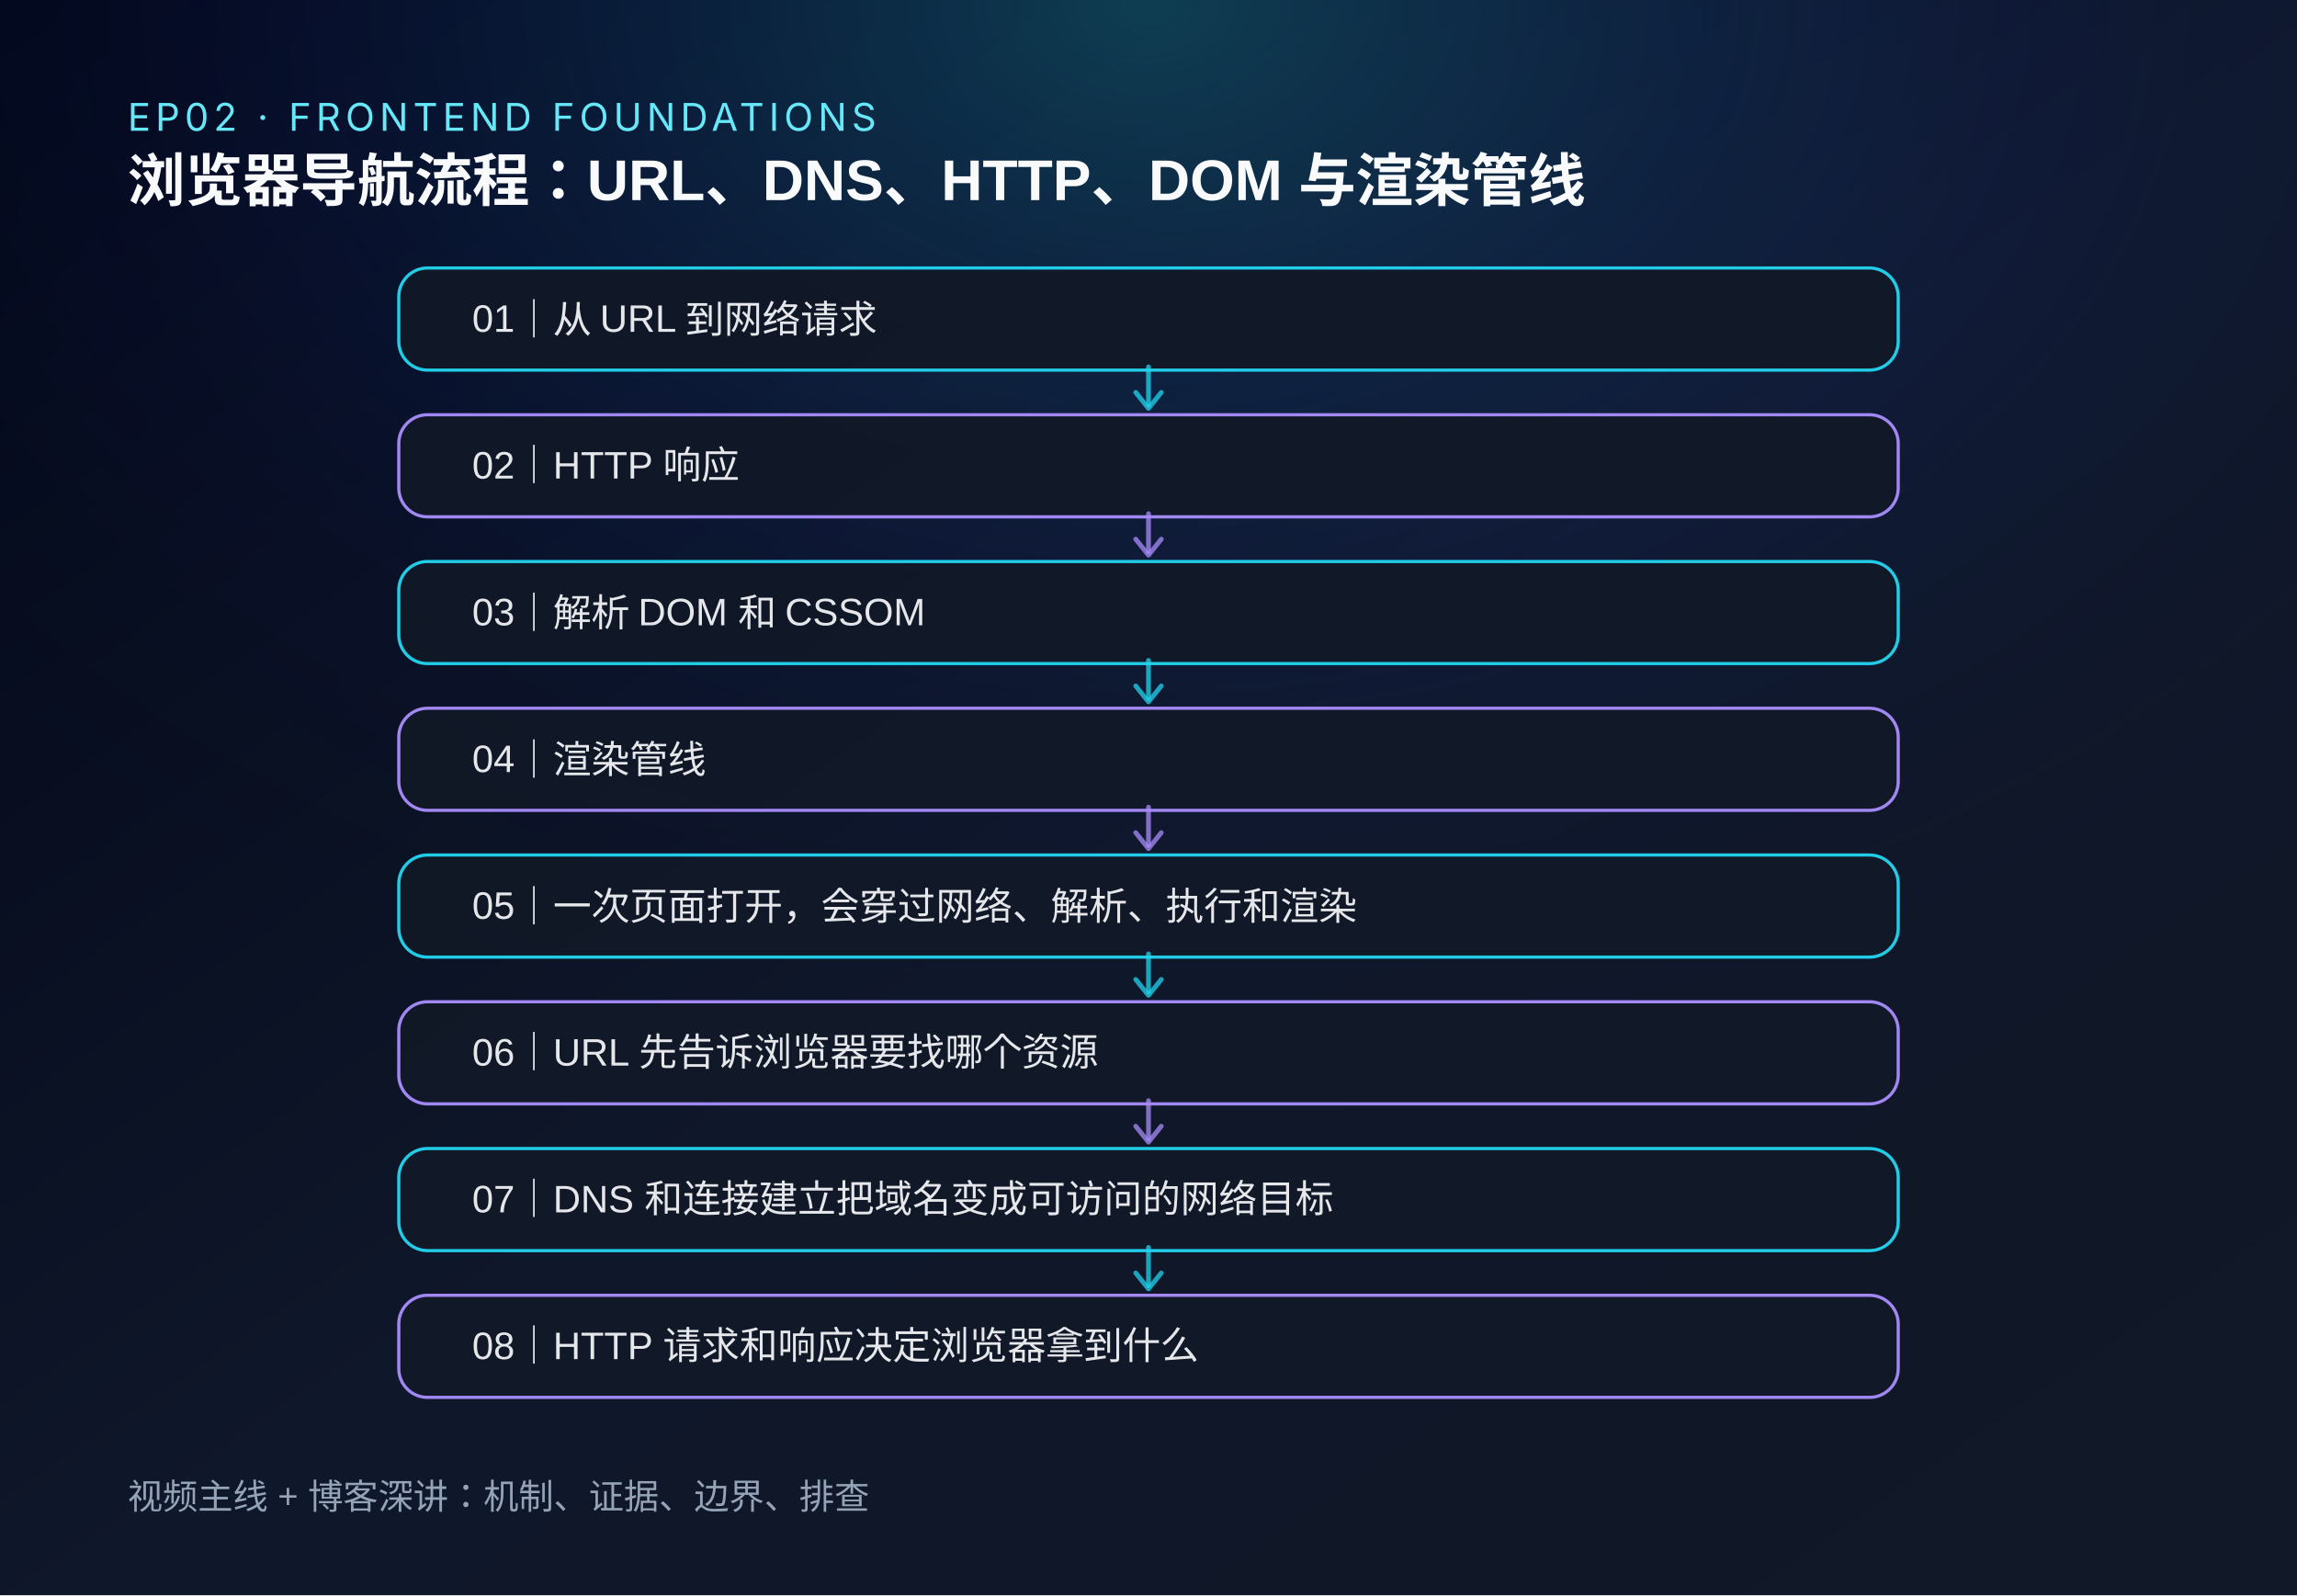
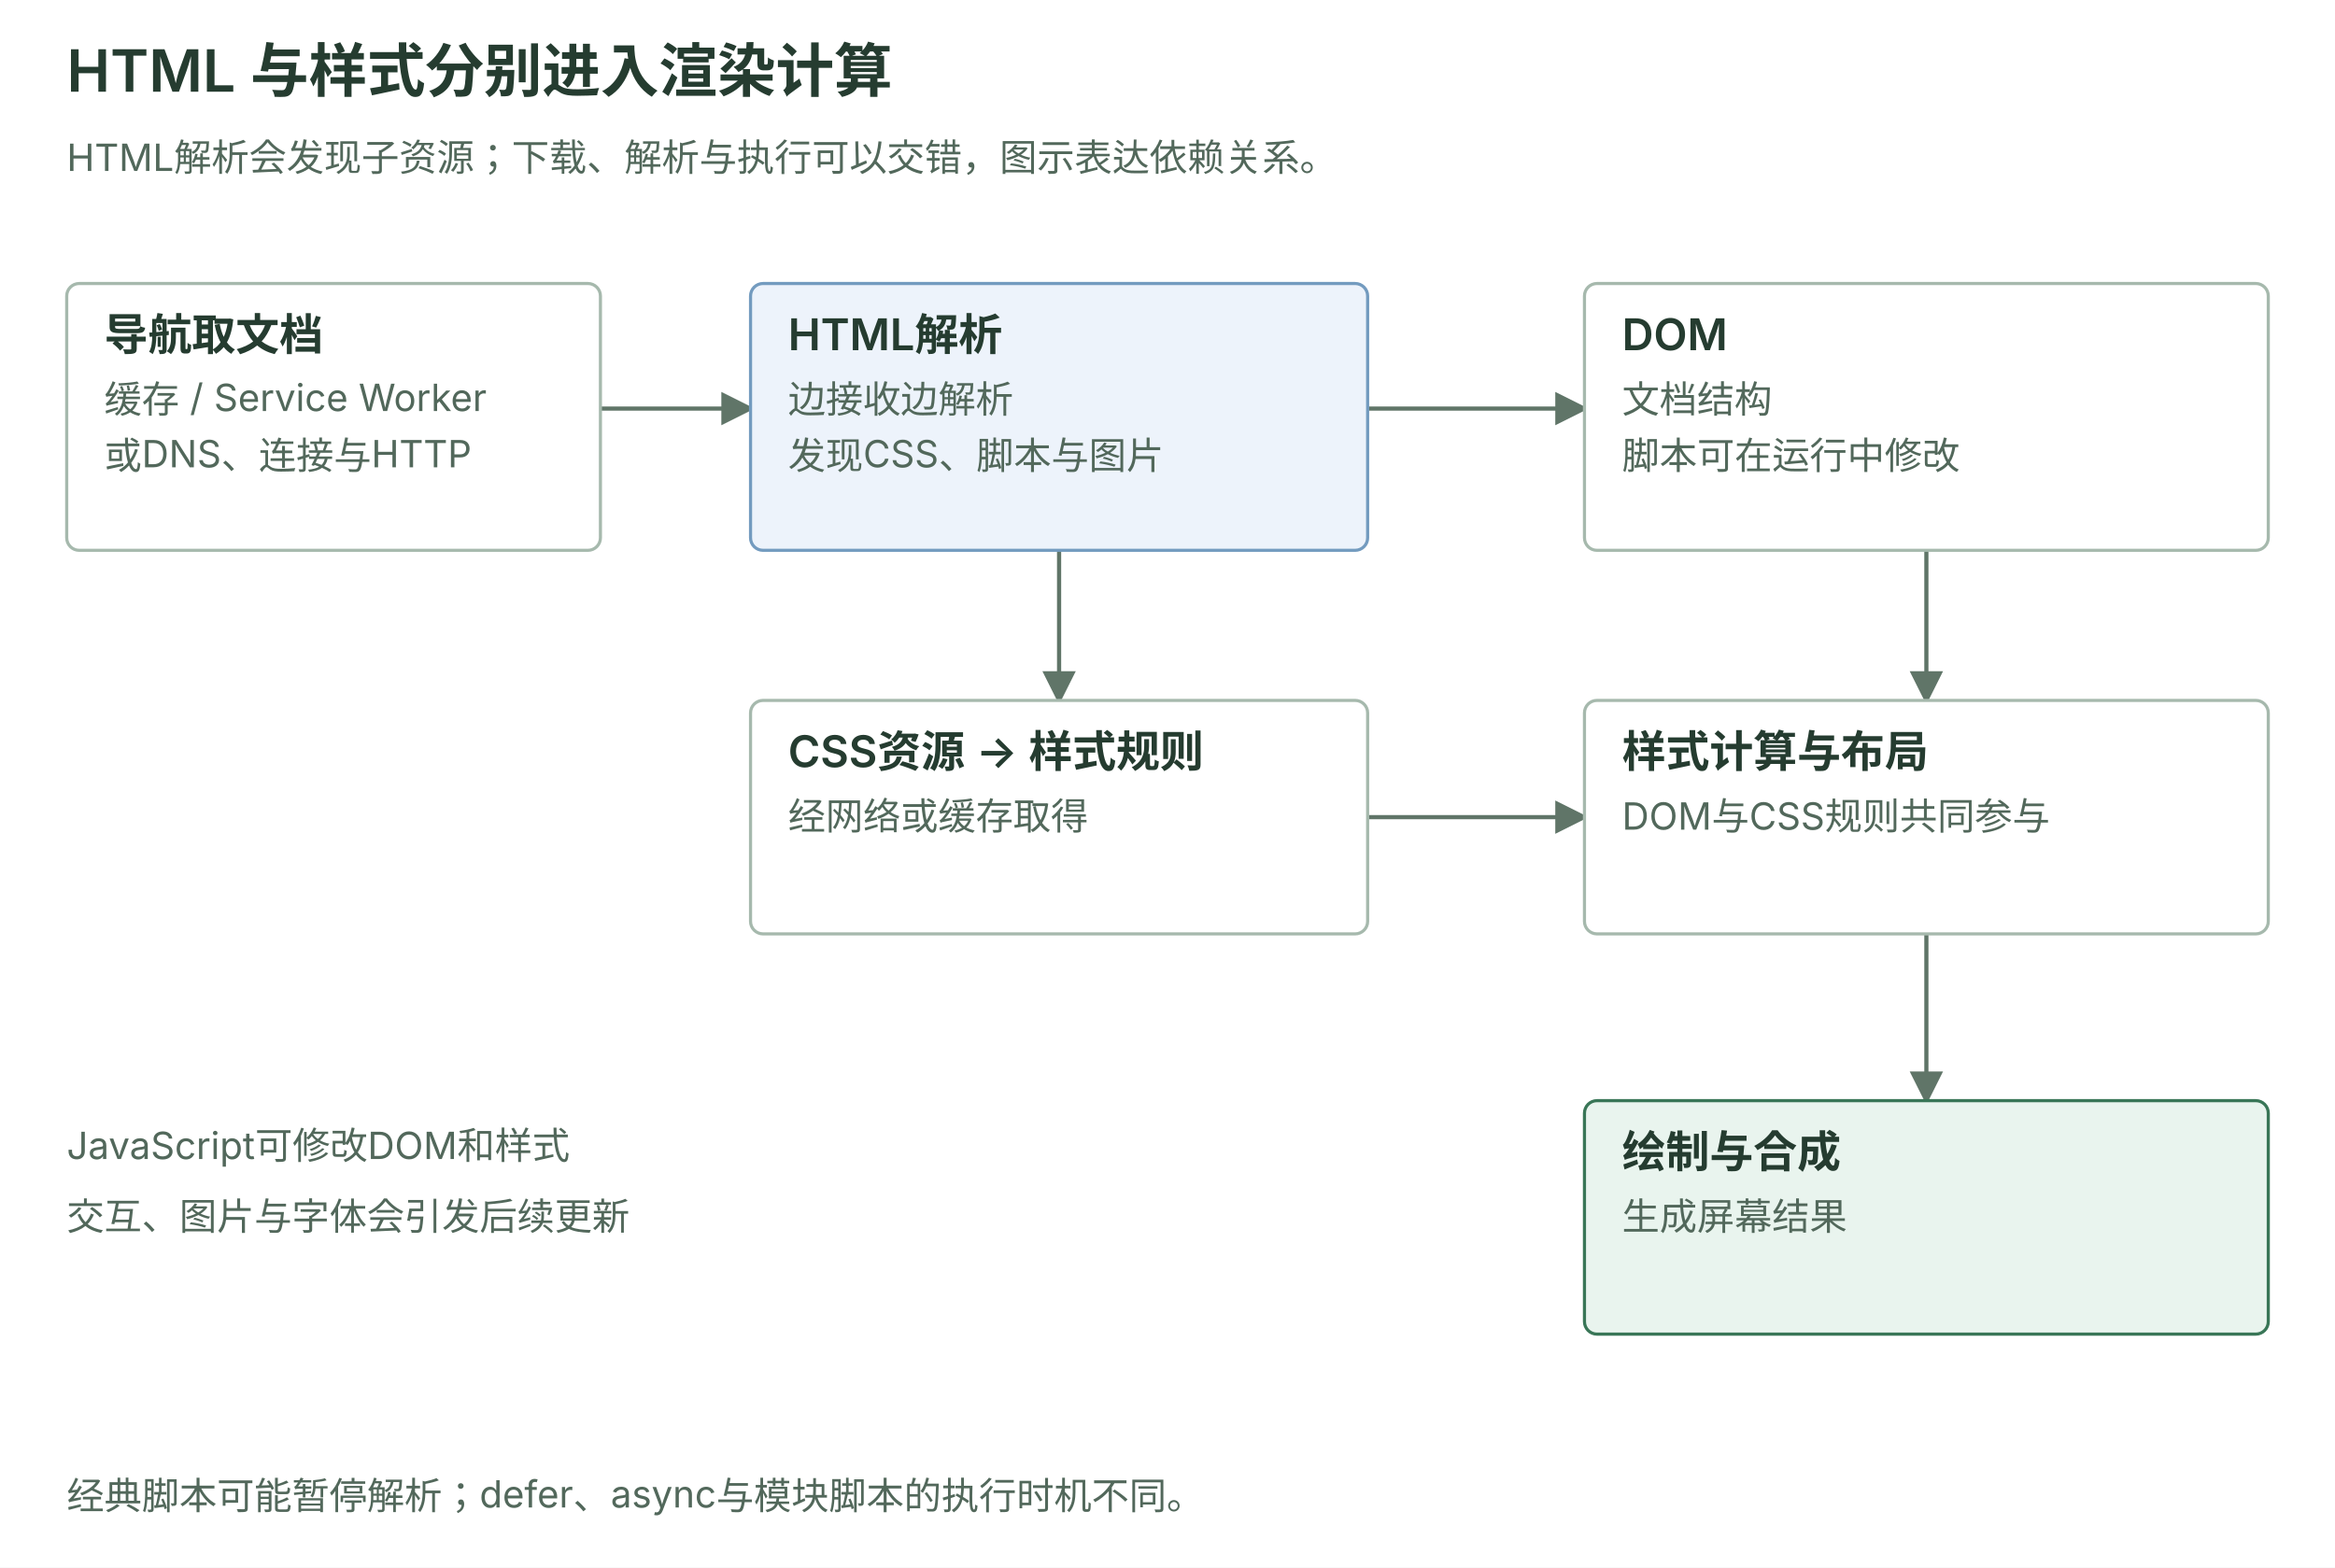
- <svg xmlns="http://www.w3.org/2000/svg" width="1440" height="1000" viewBox="0 0 1440 1000">
+ <svg xmlns="http://www.w3.org/2000/svg" width="1120" height="752" viewBox="0 0 1120 752" role="img" aria-labelledby="title desc">
  <defs>
-     <linearGradient id="bg" x1="0" x2="1" y1="0" y2="1">
-       <stop offset="0%" stop-color="#020617" />
-       <stop offset="52%" stop-color="#0f172a" />
-       <stop offset="100%" stop-color="#111827" />
-     </linearGradient>
-     <radialGradient id="glow" cx="50%" cy="0%" r="70%">
-       <stop offset="0%" stop-color="#22d3ee" stop-opacity="0.24" />
-       <stop offset="55%" stop-color="#1d4ed8" stop-opacity="0.08" />
-       <stop offset="100%" stop-color="#020617" stop-opacity="0" />
-     </radialGradient>
+     <marker id="arrow" markerWidth="8" markerHeight="8" refX="7" refY="4" orient="auto">
+       <path d="M0 0L8 4L0 8Z" fill="#607568" />
+     </marker>
+     <style>text{font-family:-apple-system,'PingFang SC','Microsoft YaHei',sans-serif;letter-spacing:0;fill:#253c30}.h{font-size:28px;font-weight:600}.n{font-size:21px;font-weight:600}.s{font-size:18px;fill:#52685b}.node{fill:#fff;stroke:#a6b9ad;stroke-width:1.5}.info{fill:#edf3fb;stroke:#739bbf;stroke-width:1.5}.good{fill:#e9f4ee;stroke:#397657;stroke-width:1.5}.warn{fill:#f8eef1;stroke:#ae7789;stroke-width:1.5}.edge{fill:none;stroke:#607568;stroke-width:2;marker-end:url(#arrow)}</style>
  </defs>
-   <rect width="1440" height="1000" fill="url(#bg)" />
-   <rect width="1440" height="1000" fill="url(#glow)" />
-   <text x="80" y="82" fill="#67e8f9" font-size="24" font-family="Inter, Arial, sans-serif" letter-spacing="3">EP02 · FRONTEND FOUNDATIONS</text>
-   <text x="80" y="126" fill="#f8fafc" font-size="36" font-weight="700" font-family="PingFang SC, Microsoft YaHei, Arial, sans-serif">浏览器导航流程：URL、DNS、HTTP、DOM 与渲染管线</text>
-   <text x="80" y="946" fill="#94a3b8" font-size="22" font-family="PingFang SC, Microsoft YaHei, Arial, sans-serif">视频主线 + 博客深讲：机制、证据、边界、排查</text>
-   <g>
-     <rect x="250" y="168" width="940" height="64" rx="18" fill="#111827" stroke="#22d3ee" stroke-width="2" opacity="0.96" />
-     <text x="296" y="208" fill="#e5e7eb" font-size="24" font-family="PingFang SC, Microsoft YaHei, Arial, sans-serif">01｜从 URL 到网络请求</text>
-     <path d="M720 230 L720 254" stroke="#22d3ee" stroke-width="3" stroke-linecap="round" opacity="0.75" />
-     <path d="M712 246 L720 256 L728 246" fill="none" stroke="#22d3ee" stroke-width="3" stroke-linecap="round" stroke-linejoin="round" opacity="0.75" />
+   <rect width="1120" height="752" fill="white" />
+   <text x="32" y="44" class="h">HTML 与样式分别进入渲染计算</text>
+   <text x="32" y="82" class="s">HTML解析会发现子资源；下载、解析与执行可以交错，图示表达依赖关系。</text>
+   <path d="M288 196H360" class="edge" />
+   <path d="M656 196H760" class="edge" />
+   <path d="M508 264V336" class="edge" />
+   <path d="M656 392H760" class="edge" />
+   <path d="M924 264V336" class="edge" />
+   <path d="M924 448V528" class="edge" />
+   <g data-node="导航取文档">
+     <rect x="32" y="136" width="256" height="128" rx="6" class="node" />
+     <text x="50" y="168" class="n">导航取文档</text>
+     <text x="50" y="198" class="s">缓存 / Service Worker</text>
+     <text x="50" y="225" class="s">或DNS、连接与HTTP</text>
  </g>
-   <g>
-     <rect x="250" y="260" width="940" height="64" rx="18" fill="#111827" stroke="#a78bfa" stroke-width="2" opacity="0.96" />
-     <text x="296" y="300" fill="#e5e7eb" font-size="24" font-family="PingFang SC, Microsoft YaHei, Arial, sans-serif">02｜HTTP 响应</text>
-     <path d="M720 322 L720 346" stroke="#a78bfa" stroke-width="3" stroke-linecap="round" opacity="0.75" />
-     <path d="M712 338 L720 348 L728 338" fill="none" stroke="#a78bfa" stroke-width="3" stroke-linecap="round" stroke-linejoin="round" opacity="0.75" />
+   <g data-node="HTML解析">
+     <rect x="360" y="136" width="296" height="128" rx="6" class="info" />
+     <text x="378" y="168" class="n">HTML解析</text>
+     <text x="378" y="198" class="s">边接收边解析</text>
+     <text x="378" y="225" class="s">发现CSS、脚本与图片</text>
  </g>
-   <g>
-     <rect x="250" y="352" width="940" height="64" rx="18" fill="#111827" stroke="#22d3ee" stroke-width="2" opacity="0.96" />
-     <text x="296" y="392" fill="#e5e7eb" font-size="24" font-family="PingFang SC, Microsoft YaHei, Arial, sans-serif">03｜解析 DOM 和 CSSOM</text>
-     <path d="M720 414 L720 438" stroke="#22d3ee" stroke-width="3" stroke-linecap="round" opacity="0.75" />
-     <path d="M712 430 L720 440 L728 430" fill="none" stroke="#22d3ee" stroke-width="3" stroke-linecap="round" stroke-linejoin="round" opacity="0.75" />
+   <g data-node="DOM">
+     <rect x="760" y="136" width="328" height="128" rx="6" class="node" />
+     <text x="778" y="168" class="n">DOM</text>
+     <text x="778" y="198" class="s">文档结构</text>
+     <text x="778" y="225" class="s">脚本可在运行中修改</text>
  </g>
-   <g>
-     <rect x="250" y="444" width="940" height="64" rx="18" fill="#111827" stroke="#a78bfa" stroke-width="2" opacity="0.96" />
-     <text x="296" y="484" fill="#e5e7eb" font-size="24" font-family="PingFang SC, Microsoft YaHei, Arial, sans-serif">04｜渲染管线</text>
-     <path d="M720 506 L720 530" stroke="#a78bfa" stroke-width="3" stroke-linecap="round" opacity="0.75" />
-     <path d="M712 522 L720 532 L728 522" fill="none" stroke="#a78bfa" stroke-width="3" stroke-linecap="round" stroke-linejoin="round" opacity="0.75" />
+   <g data-node="CSS资源 → 样式规则">
+     <rect x="360" y="336" width="296" height="112" rx="6" class="node" />
+     <text x="378" y="368" class="n">CSS资源 → 样式规则</text>
+     <text x="378" y="398" class="s">经网络或缓存取得</text>
  </g>
-   <g>
-     <rect x="250" y="536" width="940" height="64" rx="18" fill="#111827" stroke="#22d3ee" stroke-width="2" opacity="0.96" />
-     <text x="296" y="576" fill="#e5e7eb" font-size="24" font-family="PingFang SC, Microsoft YaHei, Arial, sans-serif">05｜一次页面打开，会穿过网络、解析、执行和渲染</text>
-     <path d="M720 598 L720 622" stroke="#22d3ee" stroke-width="3" stroke-linecap="round" opacity="0.75" />
-     <path d="M712 614 L720 624 L728 614" fill="none" stroke="#22d3ee" stroke-width="3" stroke-linecap="round" stroke-linejoin="round" opacity="0.75" />
+   <g data-node="样式计算与布局">
+     <rect x="760" y="336" width="328" height="112" rx="6" class="node" />
+     <text x="778" y="368" class="n">样式计算与布局</text>
+     <text x="778" y="398" class="s">DOM与CSS规则共同参与</text>
  </g>
-   <g>
-     <rect x="250" y="628" width="940" height="64" rx="18" fill="#111827" stroke="#a78bfa" stroke-width="2" opacity="0.96" />
-     <text x="296" y="668" fill="#e5e7eb" font-size="24" font-family="PingFang SC, Microsoft YaHei, Arial, sans-serif">06｜URL 先告诉浏览器要找哪个资源</text>
-     <path d="M720 690 L720 714" stroke="#a78bfa" stroke-width="3" stroke-linecap="round" opacity="0.75" />
-     <path d="M712 706 L720 716 L728 706" fill="none" stroke="#a78bfa" stroke-width="3" stroke-linecap="round" stroke-linejoin="round" opacity="0.75" />
+   <g data-node="绘制与合成">
+     <rect x="760" y="528" width="328" height="112" rx="6" class="good" />
+     <text x="778" y="560" class="n">绘制与合成</text>
+     <text x="778" y="590" class="s">生成屏幕结果</text>
  </g>
-   <g>
-     <rect x="250" y="720" width="940" height="64" rx="18" fill="#111827" stroke="#22d3ee" stroke-width="2" opacity="0.96" />
-     <text x="296" y="760" fill="#e5e7eb" font-size="24" font-family="PingFang SC, Microsoft YaHei, Arial, sans-serif">07｜DNS 和连接建立把域名变成可访问的网络目标</text>
-     <path d="M720 782 L720 806" stroke="#22d3ee" stroke-width="3" stroke-linecap="round" opacity="0.75" />
-     <path d="M712 798 L720 808 L728 798" fill="none" stroke="#22d3ee" stroke-width="3" stroke-linecap="round" stroke-linejoin="round" opacity="0.75" />
-   </g>
-   <g>
-     <rect x="250" y="812" width="940" height="64" rx="18" fill="#111827" stroke="#a78bfa" stroke-width="2" opacity="0.96" />
-     <text x="296" y="852" fill="#e5e7eb" font-size="24" font-family="PingFang SC, Microsoft YaHei, Arial, sans-serif">08｜HTTP 请求和响应决定浏览器拿到什么</text>
-   </g>
+   <text x="32" y="556" class="s">JavaScript可修改DOM和样式</text>
+   <text x="32" y="590" class="s">交互、图片与字体会引发后续更新</text>
+   <text x="32" y="724" class="s">经典脚本可能暂停解析；defer、async与模块脚本的执行时机不同。</text>
</svg>
